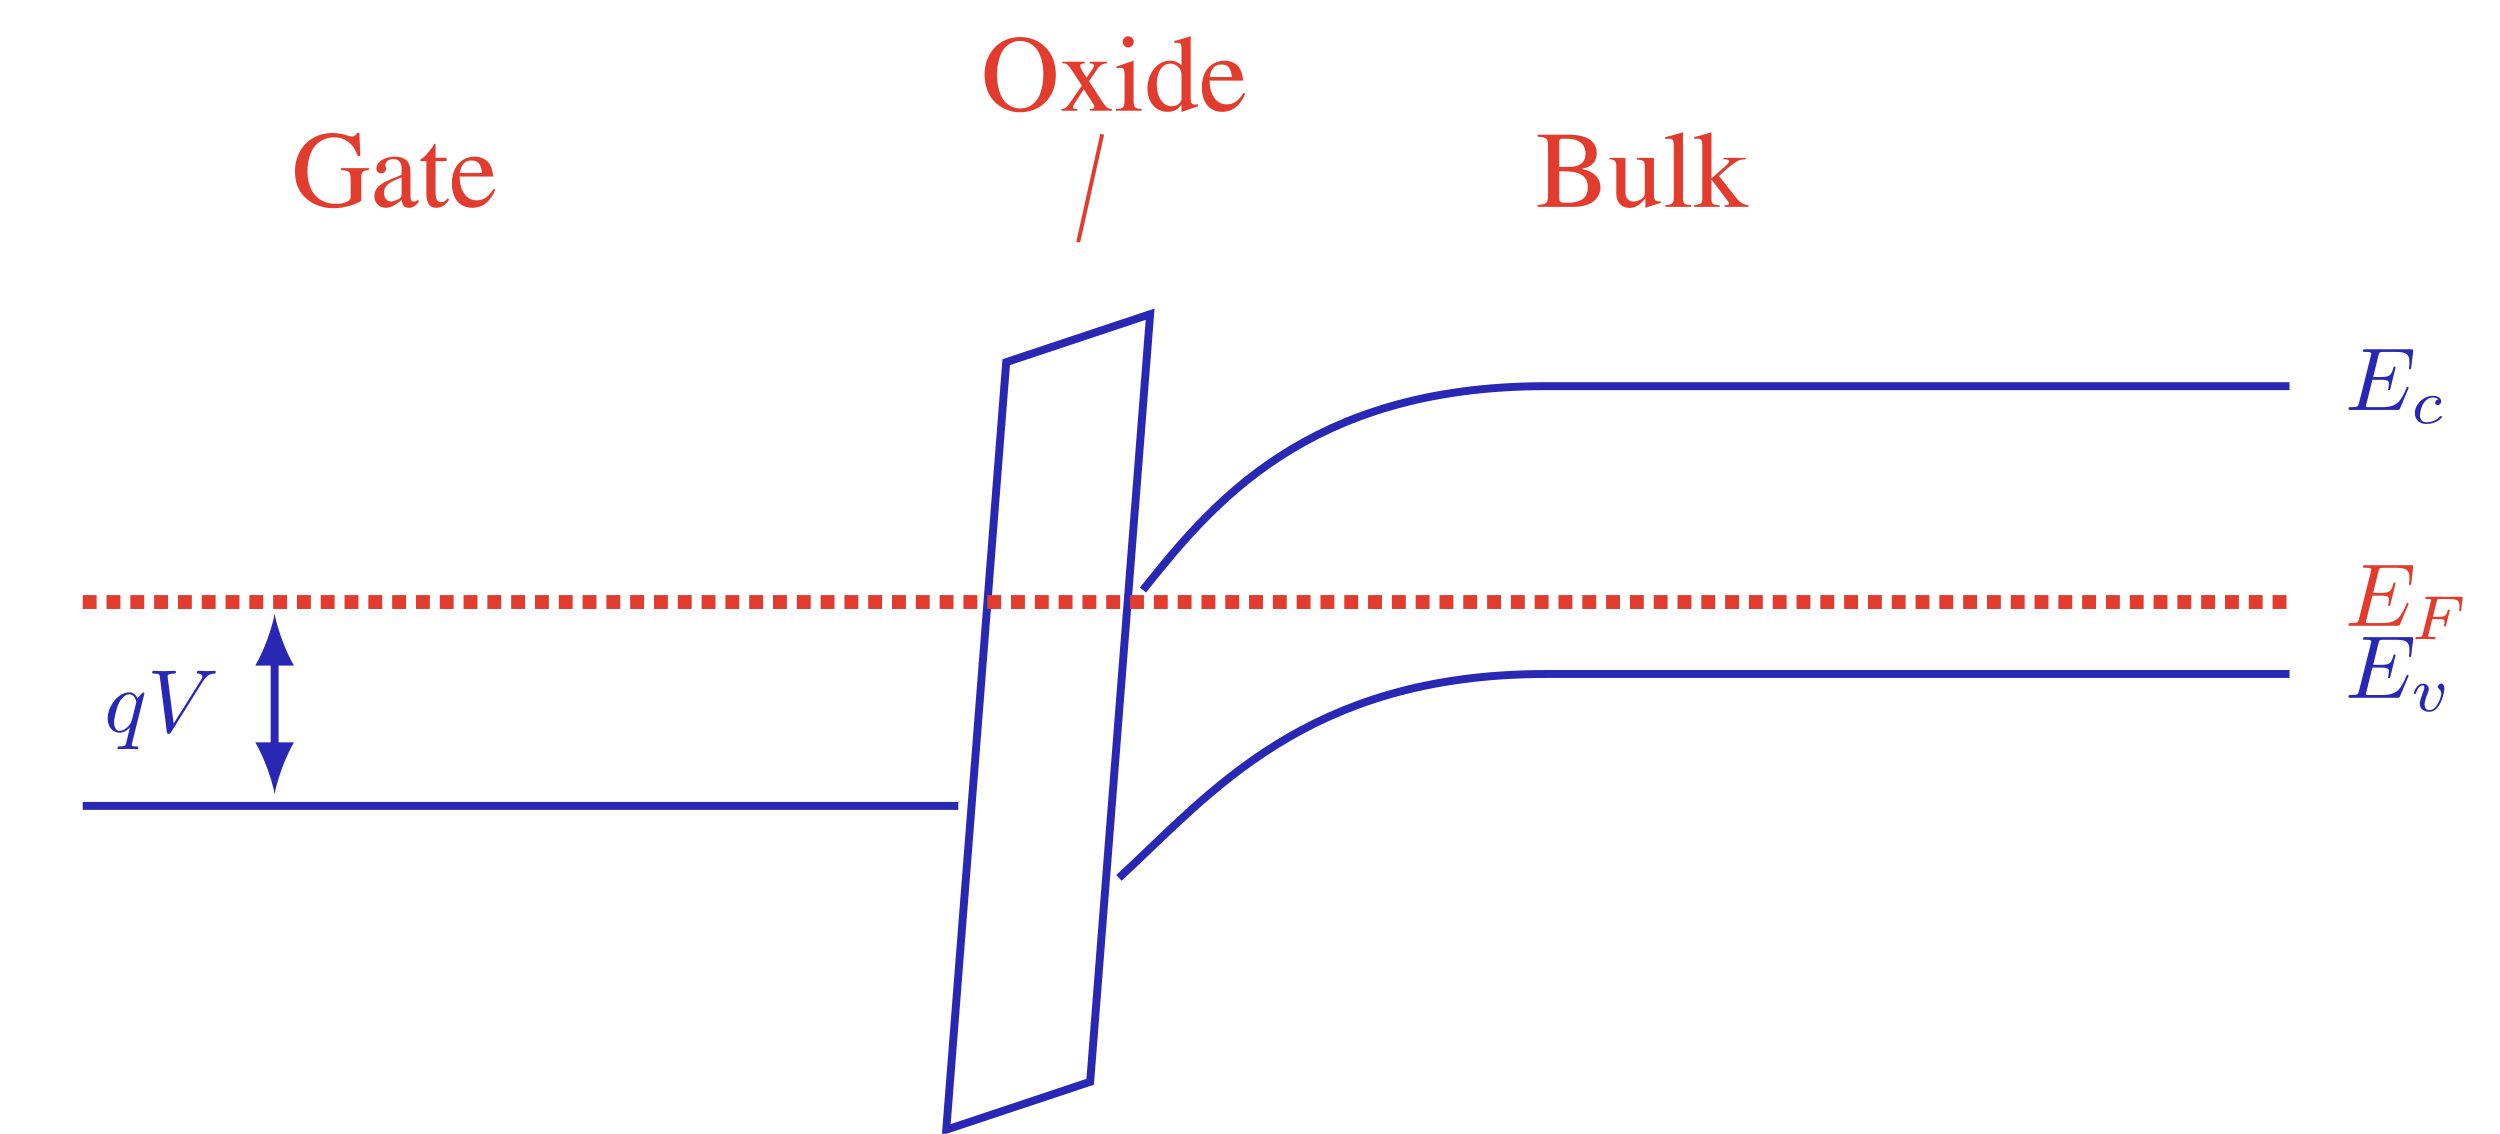
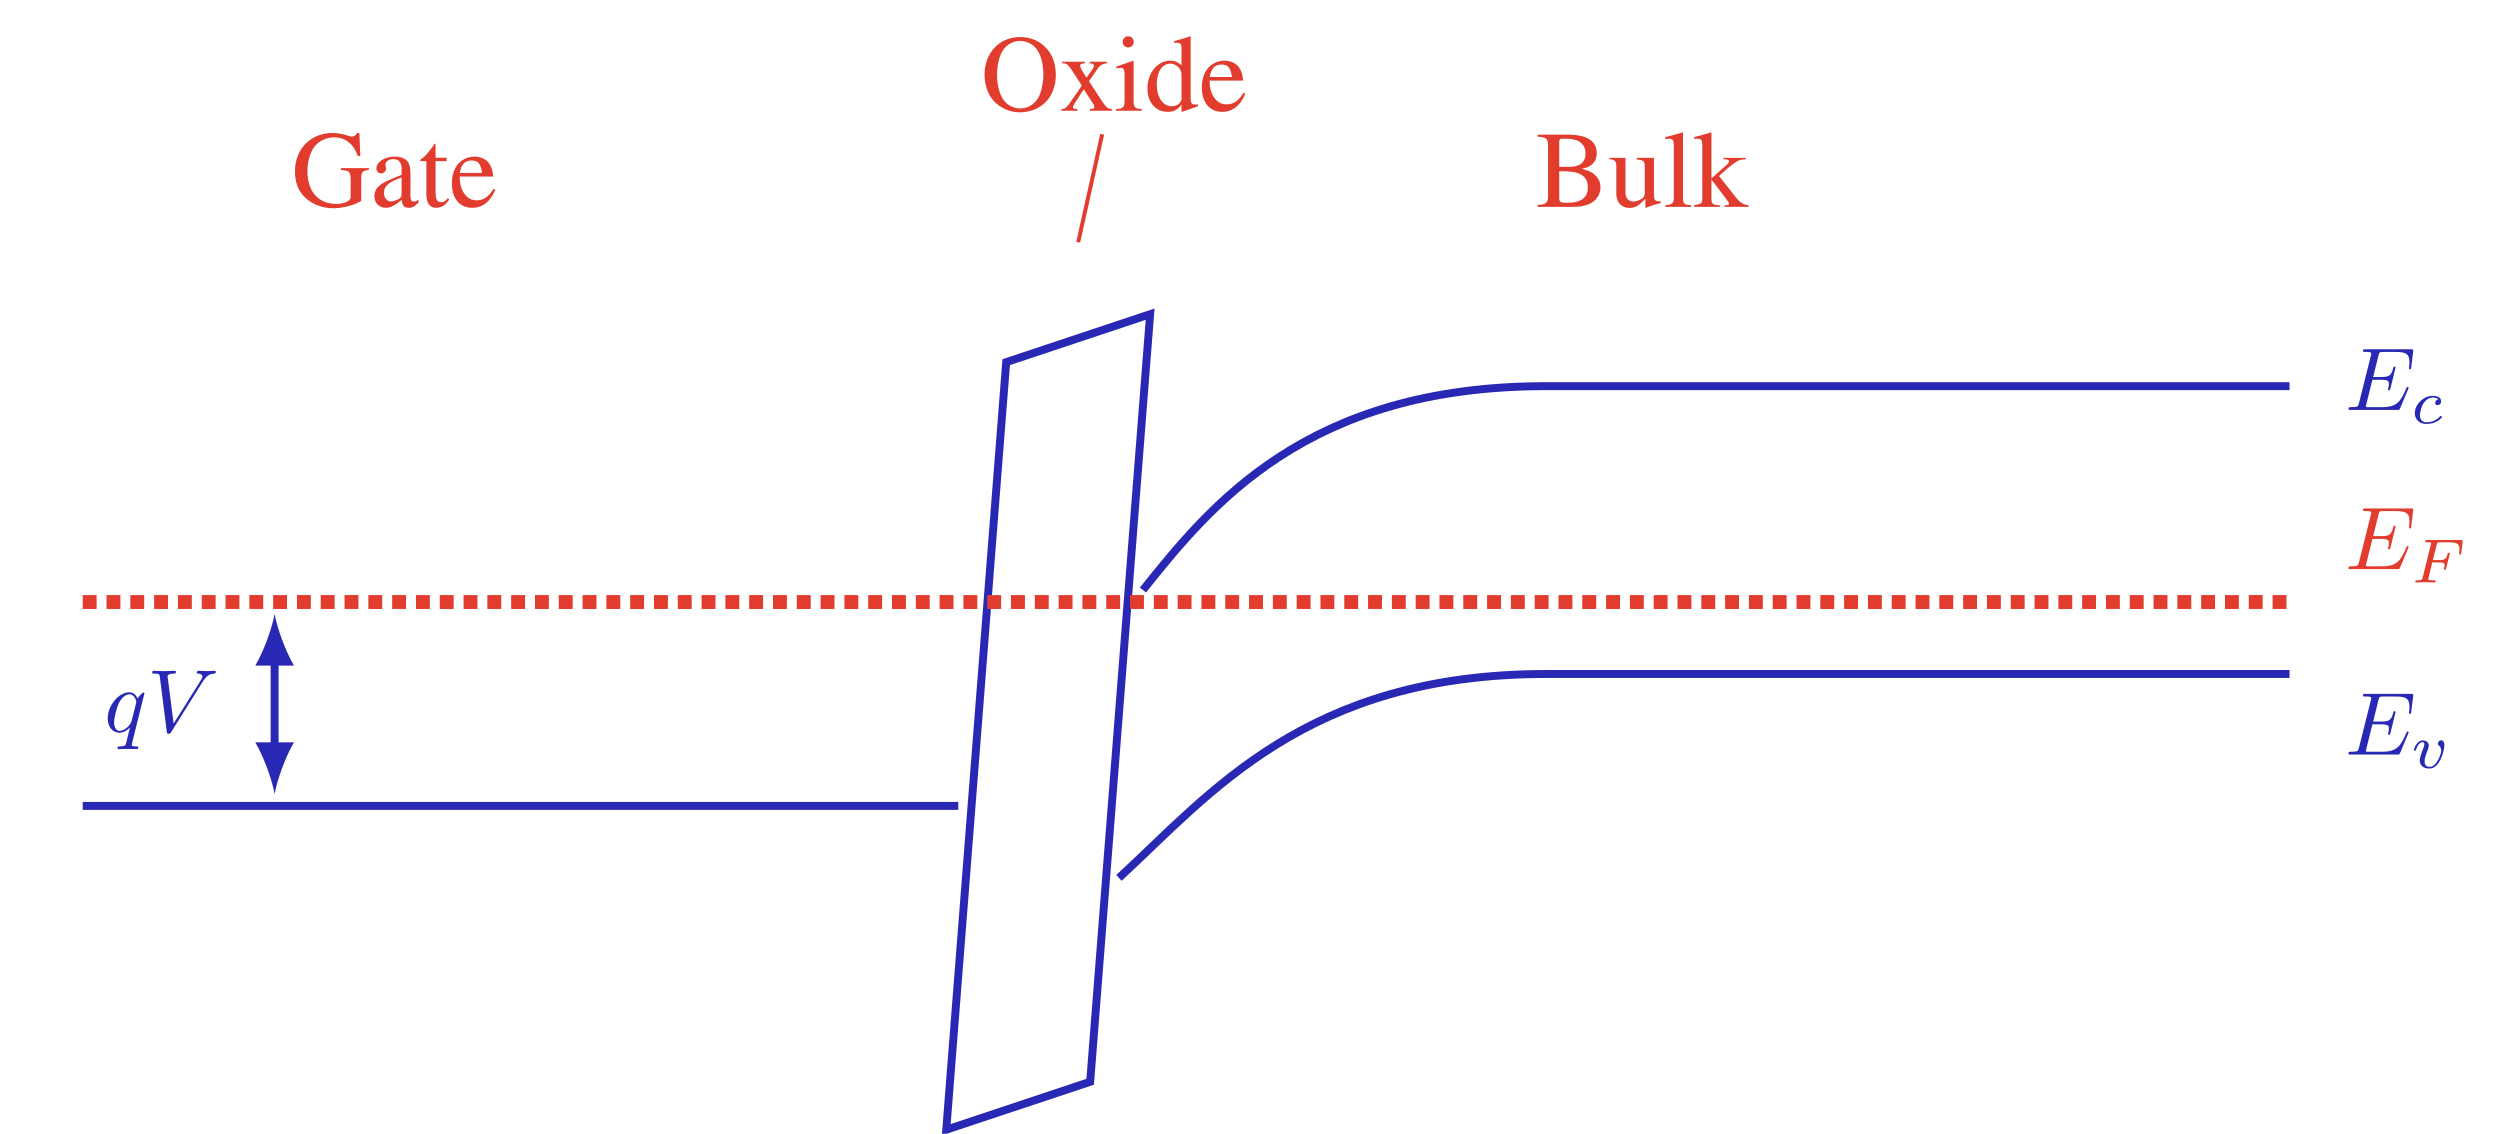
<svg xmlns="http://www.w3.org/2000/svg" xmlns:xlink="http://www.w3.org/1999/xlink" width="251.125pt" height="113.881pt" viewBox="0 0 251.125 113.881">
  <defs>
    <g>
      <g id="glyph-0-0">
        <path d="M 6.344 -2.094 C 6.375 -2.141 6.391 -2.203 6.391 -2.219 C 6.391 -2.219 6.391 -2.312 6.281 -2.312 C 6.203 -2.312 6.188 -2.266 6.172 -2.203 C 5.594 -0.875 5.25 -0.281 3.719 -0.281 L 2.406 -0.281 C 2.281 -0.281 2.266 -0.281 2.219 -0.281 C 2.125 -0.297 2.094 -0.312 2.094 -0.375 C 2.094 -0.406 2.094 -0.422 2.141 -0.578 L 2.75 -3.031 L 3.641 -3.031 C 4.406 -3.031 4.406 -2.844 4.406 -2.625 C 4.406 -2.562 4.406 -2.453 4.344 -2.172 C 4.328 -2.141 4.312 -2.109 4.312 -2.078 C 4.312 -2.031 4.344 -1.984 4.438 -1.984 C 4.5 -1.984 4.531 -2.031 4.562 -2.156 L 5.078 -4.266 C 5.078 -4.312 5.031 -4.359 4.969 -4.359 C 4.891 -4.359 4.875 -4.312 4.844 -4.203 C 4.656 -3.516 4.5 -3.312 3.672 -3.312 L 2.828 -3.312 L 3.359 -5.469 C 3.438 -5.781 3.453 -5.828 3.844 -5.828 L 5.109 -5.828 C 6.203 -5.828 6.469 -5.562 6.469 -4.828 C 6.469 -4.609 6.469 -4.594 6.438 -4.344 C 6.438 -4.297 6.438 -4.234 6.438 -4.188 C 6.438 -4.141 6.453 -4.078 6.531 -4.078 C 6.641 -4.078 6.641 -4.141 6.656 -4.312 L 6.844 -5.859 C 6.875 -6.094 6.828 -6.094 6.594 -6.094 L 2.078 -6.094 C 1.891 -6.094 1.797 -6.094 1.797 -5.922 C 1.797 -5.828 1.891 -5.828 2.047 -5.828 C 2.391 -5.828 2.641 -5.828 2.641 -5.656 C 2.641 -5.625 2.641 -5.609 2.594 -5.438 L 1.406 -0.703 C 1.312 -0.344 1.297 -0.281 0.594 -0.281 C 0.438 -0.281 0.344 -0.281 0.344 -0.109 C 0.344 0 0.422 0 0.594 0 L 5.25 0 C 5.453 0 5.469 -0.016 5.531 -0.156 Z M 6.344 -2.094 " />
      </g>
      <g id="glyph-0-1">
        <path d="M 4.047 -3.859 C 4.047 -3.906 4.031 -3.953 3.969 -3.953 C 3.859 -3.953 3.5 -3.594 3.359 -3.344 C 3.156 -3.828 2.812 -3.969 2.516 -3.969 C 1.469 -3.969 0.359 -2.641 0.359 -1.344 C 0.359 -0.453 0.891 0.094 1.547 0.094 C 1.922 0.094 2.281 -0.109 2.594 -0.438 C 2.516 -0.125 2.219 1.078 2.203 1.172 C 2.125 1.422 2.047 1.453 1.547 1.469 C 1.438 1.469 1.344 1.469 1.344 1.641 C 1.344 1.656 1.344 1.734 1.469 1.734 C 1.75 1.734 2.062 1.719 2.359 1.719 C 2.656 1.719 2.984 1.734 3.281 1.734 C 3.328 1.734 3.438 1.734 3.438 1.562 C 3.438 1.469 3.359 1.469 3.203 1.469 C 2.781 1.469 2.781 1.406 2.781 1.312 C 2.781 1.25 2.797 1.203 2.812 1.125 Z M 1.562 -0.094 C 1.031 -0.094 1 -0.797 1 -0.938 C 1 -1.375 1.25 -2.344 1.406 -2.719 C 1.688 -3.391 2.156 -3.766 2.516 -3.766 C 3.109 -3.766 3.234 -3.047 3.234 -2.984 C 3.234 -2.922 2.734 -0.953 2.703 -0.922 C 2.578 -0.672 2.078 -0.094 1.562 -0.094 Z M 1.562 -0.094 " />
      </g>
      <g id="glyph-0-2">
        <path d="M 5.625 -5.109 C 6.078 -5.797 6.453 -5.828 6.781 -5.844 C 6.891 -5.859 6.891 -6.016 6.891 -6.016 C 6.891 -6.094 6.859 -6.125 6.781 -6.125 C 6.547 -6.125 6.281 -6.094 6.047 -6.094 C 5.75 -6.094 5.438 -6.125 5.156 -6.125 C 5.109 -6.125 4.984 -6.125 4.984 -5.953 C 4.984 -5.859 5.062 -5.844 5.125 -5.844 C 5.375 -5.828 5.547 -5.734 5.547 -5.547 C 5.547 -5.422 5.406 -5.219 5.406 -5.203 L 2.656 -0.828 L 2.047 -5.578 C 2.047 -5.734 2.25 -5.844 2.656 -5.844 C 2.797 -5.844 2.891 -5.844 2.891 -6.031 C 2.891 -6.109 2.812 -6.125 2.766 -6.125 C 2.406 -6.125 2.016 -6.094 1.656 -6.094 C 1.484 -6.094 1.312 -6.109 1.156 -6.109 C 1 -6.109 0.828 -6.125 0.672 -6.125 C 0.609 -6.125 0.5 -6.125 0.5 -5.953 C 0.5 -5.844 0.578 -5.844 0.719 -5.844 C 1.234 -5.844 1.234 -5.766 1.266 -5.547 L 1.969 -0.016 C 2 0.172 2.031 0.203 2.156 0.203 C 2.297 0.203 2.328 0.156 2.406 0.031 Z M 5.625 -5.109 " />
      </g>
      <g id="glyph-1-0">
        <path d="M 2.141 -2.016 L 2.812 -2.016 C 3.297 -2.016 3.375 -1.953 3.375 -1.734 C 3.375 -1.641 3.375 -1.641 3.328 -1.453 C 3.328 -1.422 3.312 -1.406 3.312 -1.375 C 3.312 -1.312 3.359 -1.281 3.422 -1.281 C 3.5 -1.281 3.516 -1.312 3.547 -1.438 L 3.875 -2.766 C 3.891 -2.781 3.906 -2.875 3.906 -2.891 C 3.906 -2.953 3.859 -2.984 3.797 -2.984 C 3.719 -2.984 3.703 -2.953 3.672 -2.828 C 3.547 -2.344 3.359 -2.25 2.828 -2.25 L 2.203 -2.25 L 2.594 -3.828 C 2.656 -4.016 2.656 -4.031 2.922 -4.031 L 3.875 -4.031 C 4.719 -4.031 4.875 -3.844 4.875 -3.312 C 4.875 -3.109 4.844 -2.984 4.844 -2.922 C 4.844 -2.875 4.875 -2.812 4.953 -2.812 C 5.047 -2.812 5.062 -2.875 5.062 -2.984 L 5.188 -4.078 C 5.203 -4.266 5.156 -4.266 5 -4.266 L 1.641 -4.266 C 1.531 -4.266 1.438 -4.266 1.438 -4.125 C 1.438 -4.031 1.516 -4.031 1.641 -4.031 C 1.656 -4.031 1.766 -4.031 1.891 -4.031 C 2.016 -4.016 2.031 -4 2.031 -3.938 C 2.031 -3.891 2.016 -3.828 2 -3.797 L 1.188 -0.516 C 1.125 -0.266 1.109 -0.219 0.625 -0.219 C 0.516 -0.219 0.438 -0.219 0.438 -0.094 C 0.438 -0.031 0.484 0 0.531 0 C 0.719 0 1.188 -0.031 1.359 -0.031 L 1.844 -0.016 C 2.016 -0.016 2.188 0 2.344 0 C 2.391 0 2.484 0 2.484 -0.141 C 2.484 -0.219 2.406 -0.219 2.266 -0.219 C 2.25 -0.219 2.094 -0.219 1.938 -0.234 C 1.797 -0.25 1.734 -0.25 1.734 -0.344 C 1.734 -0.375 1.734 -0.391 1.766 -0.453 Z M 2.141 -2.016 " />
      </g>
      <g id="glyph-1-1">
        <path d="M 2.75 -2.406 C 2.531 -2.375 2.438 -2.188 2.438 -2.047 C 2.438 -1.891 2.562 -1.828 2.672 -1.828 C 2.812 -1.828 3.031 -1.922 3.031 -2.219 C 3.031 -2.656 2.547 -2.766 2.203 -2.766 C 1.266 -2.766 0.391 -1.906 0.391 -1.031 C 0.391 -0.484 0.766 0.062 1.547 0.062 C 2.609 0.062 3.109 -0.562 3.109 -0.641 C 3.109 -0.688 3.047 -0.75 3 -0.75 C 2.969 -0.75 2.953 -0.734 2.906 -0.688 C 2.406 -0.109 1.672 -0.109 1.562 -0.109 C 1.109 -0.109 0.906 -0.422 0.906 -0.812 C 0.906 -1 1 -1.672 1.328 -2.109 C 1.562 -2.422 1.891 -2.594 2.203 -2.594 C 2.297 -2.594 2.594 -2.578 2.75 -2.406 Z M 2.75 -2.406 " />
      </g>
      <g id="glyph-1-2">
        <path d="M 3.359 -2.281 C 3.359 -2.766 3.062 -2.781 3.047 -2.781 C 2.875 -2.781 2.703 -2.609 2.703 -2.438 C 2.703 -2.344 2.766 -2.281 2.812 -2.25 C 2.922 -2.156 3.047 -2 3.047 -1.75 C 3.047 -1.469 2.625 -0.109 1.875 -0.109 C 1.375 -0.109 1.375 -0.562 1.375 -0.672 C 1.375 -0.969 1.484 -1.312 1.719 -1.891 C 1.766 -2.031 1.797 -2.125 1.797 -2.234 C 1.797 -2.562 1.531 -2.766 1.203 -2.766 C 0.578 -2.766 0.297 -1.906 0.297 -1.812 C 0.297 -1.734 0.391 -1.734 0.406 -1.734 C 0.484 -1.734 0.5 -1.766 0.516 -1.828 C 0.672 -2.344 0.938 -2.594 1.188 -2.594 C 1.297 -2.594 1.344 -2.531 1.344 -2.375 C 1.344 -2.234 1.297 -2.094 1.234 -1.953 C 0.969 -1.25 0.891 -0.984 0.891 -0.766 C 0.891 -0.141 1.375 0.062 1.859 0.062 C 2.922 0.062 3.359 -1.766 3.359 -2.281 Z M 3.359 -2.281 " />
      </g>
      <g id="glyph-2-0">
        <path d="M 7.766 -3.875 L 4.969 -3.875 L 4.969 -3.688 C 5.438 -3.641 5.578 -3.609 5.703 -3.531 C 5.875 -3.422 5.938 -3.172 5.938 -2.703 L 5.938 -0.938 C 5.938 -0.578 5.266 -0.281 4.484 -0.281 C 2.688 -0.281 1.594 -1.531 1.594 -3.578 C 1.594 -4.594 1.906 -5.594 2.391 -6.141 C 2.875 -6.672 3.547 -6.969 4.297 -6.969 C 4.906 -6.969 5.438 -6.766 5.875 -6.359 C 6.203 -6.062 6.375 -5.766 6.656 -5.094 L 6.906 -5.094 L 6.812 -7.406 L 6.578 -7.406 C 6.5 -7.203 6.312 -7.047 6.078 -7.047 C 5.969 -7.047 5.797 -7.078 5.594 -7.156 C 5.109 -7.312 4.594 -7.406 4.109 -7.406 C 1.922 -7.406 0.344 -5.797 0.344 -3.562 C 0.344 -2.484 0.641 -1.672 1.266 -1.016 C 2 -0.266 3.047 0.156 4.25 0.156 C 5.188 0.156 6.562 -0.234 7 -0.609 L 7 -2.844 C 7 -3.484 7.125 -3.625 7.766 -3.688 Z M 7.766 -3.875 " />
      </g>
      <g id="glyph-2-1">
        <path d="M 4.844 -0.719 C 4.656 -0.562 4.531 -0.516 4.359 -0.516 C 4.109 -0.516 4.031 -0.672 4.031 -1.156 L 4.031 -3.281 C 4.031 -3.859 3.969 -4.172 3.812 -4.438 C 3.578 -4.828 3.094 -5.031 2.453 -5.031 C 1.422 -5.031 0.609 -4.5 0.609 -3.812 C 0.609 -3.562 0.828 -3.344 1.078 -3.344 C 1.344 -3.344 1.578 -3.562 1.578 -3.797 C 1.578 -3.844 1.562 -3.906 1.562 -3.969 C 1.531 -4.078 1.516 -4.156 1.516 -4.234 C 1.516 -4.531 1.875 -4.781 2.312 -4.781 C 2.844 -4.781 3.141 -4.453 3.141 -3.859 L 3.141 -3.203 C 1.453 -2.516 1.266 -2.438 0.797 -2.016 C 0.562 -1.797 0.406 -1.422 0.406 -1.062 C 0.406 -0.375 0.891 0.109 1.562 0.109 C 2.031 0.109 2.484 -0.125 3.156 -0.688 C 3.203 -0.125 3.406 0.109 3.859 0.109 C 4.234 0.109 4.453 -0.016 4.844 -0.438 Z M 3.141 -1.344 C 3.141 -1 3.094 -0.906 2.859 -0.781 C 2.594 -0.625 2.297 -0.531 2.062 -0.531 C 1.672 -0.531 1.375 -0.891 1.375 -1.375 L 1.375 -1.406 C 1.375 -2.062 1.812 -2.453 3.141 -2.938 Z M 3.141 -1.344 " />
      </g>
      <g id="glyph-2-2">
        <path d="M 2.797 -4.922 L 1.688 -4.922 L 1.688 -6.203 C 1.688 -6.312 1.672 -6.344 1.609 -6.344 C 1.531 -6.25 1.469 -6.141 1.391 -6.031 C 0.969 -5.438 0.5 -4.906 0.328 -4.859 C 0.203 -4.781 0.141 -4.703 0.141 -4.656 C 0.141 -4.625 0.156 -4.594 0.188 -4.578 L 0.766 -4.578 L 0.766 -1.281 C 0.766 -0.359 1.094 0.109 1.734 0.109 C 2.281 0.109 2.688 -0.156 3.062 -0.719 L 2.906 -0.844 C 2.688 -0.562 2.5 -0.453 2.25 -0.453 C 1.844 -0.453 1.688 -0.75 1.688 -1.453 L 1.688 -4.578 L 2.797 -4.578 Z M 2.797 -4.922 " />
      </g>
      <g id="glyph-2-3">
        <path d="M 4.469 -1.797 C 3.938 -0.969 3.469 -0.641 2.766 -0.641 C 2.141 -0.641 1.672 -0.969 1.359 -1.594 C 1.156 -2 1.078 -2.359 1.062 -3.031 L 4.438 -3.031 C 4.344 -3.75 4.234 -4.062 3.969 -4.422 C 3.641 -4.812 3.125 -5.031 2.562 -5.031 C 2.016 -5.031 1.5 -4.844 1.078 -4.469 C 0.562 -4.016 0.281 -3.234 0.281 -2.344 C 0.281 -0.828 1.062 0.109 2.328 0.109 C 3.359 0.109 4.188 -0.531 4.641 -1.719 Z M 1.078 -3.391 C 1.203 -4.234 1.578 -4.641 2.25 -4.641 C 2.906 -4.641 3.172 -4.344 3.312 -3.391 Z M 1.078 -3.391 " />
      </g>
      <g id="glyph-2-4">
        <path d="M 3.953 -7.406 C 1.859 -7.406 0.375 -5.828 0.375 -3.625 C 0.375 -2.594 0.719 -1.594 1.312 -0.969 C 1.953 -0.281 2.922 0.156 3.891 0.156 C 6.047 0.156 7.531 -1.375 7.531 -3.578 C 7.531 -4.672 7.219 -5.594 6.609 -6.25 C 5.922 -7.016 5 -7.406 3.953 -7.406 Z M 3.953 -7.016 C 4.453 -7.016 4.969 -6.812 5.359 -6.469 C 5.953 -5.922 6.281 -4.891 6.281 -3.594 C 6.281 -2.953 6.141 -2.188 5.922 -1.625 C 5.828 -1.344 5.641 -1.078 5.391 -0.828 C 5 -0.438 4.516 -0.234 3.938 -0.234 C 3.422 -0.234 2.938 -0.438 2.547 -0.781 C 1.984 -1.281 1.625 -2.391 1.625 -3.609 C 1.625 -4.719 1.922 -5.781 2.391 -6.297 C 2.812 -6.766 3.359 -7.016 3.953 -7.016 Z M 3.953 -7.016 " />
      </g>
      <g id="glyph-2-5">
        <path d="M 3.047 0 L 5.25 0 L 5.25 -0.172 C 4.906 -0.172 4.688 -0.344 4.344 -0.828 L 2.953 -2.969 L 3.859 -4.281 C 4.062 -4.578 4.391 -4.75 4.75 -4.766 L 4.75 -4.922 L 3.016 -4.922 L 3.016 -4.766 C 3.344 -4.75 3.453 -4.672 3.453 -4.531 C 3.453 -4.391 3.312 -4.156 3.047 -3.812 C 2.984 -3.75 2.859 -3.547 2.719 -3.328 L 2.562 -3.547 C 2.25 -4.016 2.062 -4.375 2.062 -4.531 C 2.062 -4.672 2.203 -4.75 2.531 -4.766 L 2.531 -4.922 L 0.266 -4.922 L 0.266 -4.766 L 0.359 -4.766 C 0.688 -4.766 0.859 -4.625 1.203 -4.109 L 2.234 -2.531 L 0.984 -0.719 C 0.656 -0.281 0.547 -0.203 0.188 -0.172 L 0.188 0 L 1.781 0 L 1.781 -0.172 C 1.469 -0.172 1.344 -0.219 1.344 -0.359 C 1.344 -0.422 1.406 -0.594 1.562 -0.812 L 2.422 -2.156 L 3.422 -0.625 C 3.469 -0.562 3.484 -0.5 3.484 -0.422 C 3.484 -0.234 3.406 -0.188 3.047 -0.172 Z M 3.047 0 " />
      </g>
      <g id="glyph-2-6">
        <path d="M 1.922 -5.031 L 0.219 -4.438 L 0.219 -4.266 L 0.312 -4.281 C 0.438 -4.297 0.578 -4.312 0.672 -4.312 C 0.938 -4.312 1.047 -4.141 1.047 -3.656 L 1.047 -1.125 C 1.047 -0.328 0.938 -0.203 0.172 -0.172 L 0.172 0 L 2.766 0 L 2.766 -0.172 C 2.047 -0.219 1.953 -0.328 1.953 -1.125 L 1.953 -5 Z M 1.406 -7.484 C 1.109 -7.484 0.859 -7.234 0.859 -6.922 C 0.859 -6.609 1.094 -6.359 1.406 -6.359 C 1.719 -6.359 1.969 -6.609 1.969 -6.922 C 1.969 -7.234 1.719 -7.484 1.406 -7.484 Z M 1.406 -7.484 " />
      </g>
      <g id="glyph-2-7">
        <path d="M 3.766 0.109 L 5.375 -0.453 L 5.375 -0.641 C 5.188 -0.625 5.156 -0.625 5.125 -0.625 C 4.734 -0.625 4.641 -0.75 4.641 -1.25 L 4.641 -7.453 L 4.594 -7.484 C 4.062 -7.297 3.688 -7.188 2.984 -7 L 2.984 -6.828 C 3.062 -6.828 3.125 -6.828 3.219 -6.828 C 3.625 -6.828 3.719 -6.719 3.719 -6.281 L 3.719 -4.562 C 3.312 -4.922 3.016 -5.031 2.578 -5.031 C 1.312 -5.031 0.297 -3.797 0.297 -2.25 C 0.297 -0.844 1.125 0.109 2.328 0.109 C 2.938 0.109 3.359 -0.109 3.719 -0.625 L 3.719 0.078 Z M 3.719 -1.125 C 3.719 -1.047 3.641 -0.906 3.531 -0.781 C 3.344 -0.562 3.062 -0.453 2.75 -0.453 C 1.844 -0.453 1.234 -1.344 1.234 -2.688 C 1.234 -3.922 1.781 -4.734 2.609 -4.734 C 3.188 -4.734 3.719 -4.219 3.719 -3.641 Z M 3.719 -1.125 " />
      </g>
      <g id="glyph-2-8">
        <path d="M 0.188 -7.25 L 0.188 -7.047 C 1.109 -6.984 1.234 -6.875 1.234 -6.062 L 1.234 -1.188 C 1.234 -0.391 1.094 -0.234 0.188 -0.203 L 0.188 0 L 3.844 0 C 4.703 0 5.484 -0.234 5.875 -0.609 C 6.281 -0.953 6.5 -1.453 6.5 -1.969 C 6.5 -2.453 6.297 -2.891 5.953 -3.203 C 5.625 -3.5 5.328 -3.641 4.625 -3.812 C 5.188 -3.953 5.422 -4.062 5.688 -4.297 C 5.953 -4.531 6.125 -4.938 6.125 -5.391 C 6.125 -6.609 5.141 -7.25 3.25 -7.25 Z M 2.359 -3.578 C 3.422 -3.578 3.922 -3.516 4.312 -3.359 C 4.938 -3.094 5.234 -2.656 5.234 -1.953 C 5.234 -1.375 5 -0.938 4.562 -0.688 C 4.219 -0.5 3.766 -0.406 3.047 -0.406 C 2.516 -0.406 2.359 -0.5 2.359 -0.859 Z M 2.359 -4.016 L 2.359 -6.516 C 2.359 -6.75 2.438 -6.844 2.594 -6.844 L 3.078 -6.844 C 4.344 -6.844 5 -6.312 5 -5.344 C 5 -4.484 4.422 -4.016 3.391 -4.016 Z M 2.359 -4.016 " />
      </g>
      <g id="glyph-2-9">
        <path d="M 5.25 -0.547 L 5.188 -0.547 C 4.688 -0.547 4.562 -0.672 4.562 -1.172 L 4.562 -4.922 L 2.844 -4.922 L 2.844 -4.75 C 3.516 -4.703 3.641 -4.594 3.641 -4.047 L 3.641 -1.484 C 3.641 -1.172 3.594 -1.016 3.438 -0.891 C 3.141 -0.656 2.797 -0.531 2.469 -0.531 C 2.047 -0.531 1.703 -0.891 1.703 -1.359 L 1.703 -4.922 L 0.094 -4.922 L 0.094 -4.781 C 0.625 -4.75 0.781 -4.578 0.781 -4.078 L 0.781 -1.312 C 0.781 -0.453 1.297 0.109 2.109 0.109 C 2.516 0.109 2.938 -0.062 3.234 -0.359 L 3.703 -0.828 L 3.703 0.078 L 3.75 0.094 C 4.297 -0.125 4.688 -0.234 5.25 -0.391 Z M 5.25 -0.547 " />
      </g>
      <g id="glyph-2-10">
        <path d="M 0.203 -6.828 L 0.281 -6.828 C 0.391 -6.828 0.531 -6.844 0.609 -6.844 C 0.969 -6.844 1.078 -6.688 1.078 -6.172 L 1.078 -0.953 C 1.078 -0.359 0.922 -0.219 0.234 -0.172 L 0.234 0 L 2.812 0 L 2.812 -0.172 C 2.125 -0.203 2 -0.312 2 -0.922 L 2 -7.453 L 1.953 -7.484 C 1.375 -7.297 0.969 -7.188 0.203 -7 Z M 0.203 -6.828 " />
      </g>
      <g id="glyph-2-11">
        <path d="M 0.078 -6.828 C 0.219 -6.828 0.312 -6.844 0.422 -6.844 C 0.781 -6.844 0.891 -6.703 0.891 -6.172 L 0.891 -0.891 C 0.891 -0.328 0.859 -0.297 0.078 -0.172 L 0.078 0 L 2.641 0 L 2.641 -0.172 L 2.422 -0.172 C 1.984 -0.203 1.812 -0.344 1.812 -0.734 L 1.812 -2.75 L 3.359 -0.703 L 3.391 -0.656 C 3.406 -0.625 3.422 -0.594 3.469 -0.562 C 3.547 -0.453 3.578 -0.391 3.578 -0.328 C 3.578 -0.234 3.484 -0.172 3.359 -0.172 L 3.141 -0.172 L 3.141 0 L 5.531 0 L 5.531 -0.172 C 5.047 -0.203 4.703 -0.406 4.25 -0.969 L 2.578 -3.094 L 2.891 -3.391 C 3.672 -4.109 4.344 -4.609 4.672 -4.703 C 4.828 -4.75 4.984 -4.766 5.172 -4.766 L 5.25 -4.766 L 5.25 -4.922 L 3.016 -4.922 L 3.016 -4.781 C 3.453 -4.766 3.578 -4.719 3.578 -4.562 C 3.578 -4.484 3.469 -4.328 3.312 -4.188 L 1.812 -2.859 L 1.812 -7.453 L 1.781 -7.484 C 1.359 -7.344 1.047 -7.266 0.406 -7.094 L 0.078 -7 Z M 0.078 -6.828 " />
      </g>
    </g>
    <clipPath id="clip-0">
      <path clip-rule="nonzero" d="M 83 20 L 127 20 L 127 113.883 L 83 113.883 Z M 83 20 " />
    </clipPath>
  </defs>
  <g clip-path="url(#clip-0)">
    <path fill="none" stroke-width="0.797" stroke-linecap="butt" stroke-linejoin="miter" stroke="rgb(15.685%, 15.685%, 70.589%)" stroke-opacity="1" stroke-miterlimit="10" d="M 93.97 -16.864 L 99.993 60.237 L 114.45 65.057 L 108.427 -12.048 Z M 93.97 -16.864 " transform="matrix(1, 0, 0, -1, 1.081, 96.616)" />
  </g>
  <path fill="none" stroke-width="0.797" stroke-linecap="butt" stroke-linejoin="miter" stroke="rgb(15.685%, 15.685%, 70.589%)" stroke-opacity="1" stroke-miterlimit="10" d="M 7.228 15.663 L 95.177 15.663 " transform="matrix(1, 0, 0, -1, 1.081, 96.616)" />
  <path fill="none" stroke-width="1.395" stroke-linecap="butt" stroke-linejoin="miter" stroke="rgb(88.234%, 23.528%, 17.647%)" stroke-opacity="1" stroke-dasharray="1.395 0.996" stroke-miterlimit="10" d="M 7.228 36.143 L 228.903 36.143 " transform="matrix(1, 0, 0, -1, 1.081, 96.616)" />
  <g fill="rgb(88.234%, 23.528%, 17.647%)" fill-opacity="1">
-     <use xlink:href="#glyph-0-0" x="235.557" y="62.865" />
+     <use xlink:href="#glyph-0-0" x="235.557" y="57.166" />
  </g>
  <g fill="rgb(88.234%, 23.528%, 17.647%)" fill-opacity="1">
-     <use xlink:href="#glyph-1-0" x="242.177" y="64.21" />
+     <use xlink:href="#glyph-1-0" x="242.177" y="58.511" />
  </g>
  <path fill="none" stroke-width="0.797" stroke-linecap="butt" stroke-linejoin="miter" stroke="rgb(15.685%, 15.685%, 70.589%)" stroke-opacity="1" stroke-miterlimit="10" d="M 26.505 21.53 L 26.505 30.276 " transform="matrix(1, 0, 0, -1, 1.081, 96.616)" />
  <path fill-rule="nonzero" fill="rgb(15.685%, 15.685%, 70.589%)" fill-opacity="1" d="M 27.586 79.75 C 27.844 78.367 28.621 76.125 29.527 74.57 L 25.645 74.57 C 26.551 76.125 27.328 78.367 27.586 79.75 " />
  <path fill-rule="nonzero" fill="rgb(15.685%, 15.685%, 70.589%)" fill-opacity="1" d="M 27.586 61.68 C 27.328 63.059 26.551 65.305 25.645 66.859 L 29.527 66.859 C 28.621 65.305 27.844 63.059 27.586 61.68 " />
  <g fill="rgb(15.685%, 15.685%, 70.589%)" fill-opacity="1">
    <use xlink:href="#glyph-0-1" x="10.46" y="73.509" />
  </g>
  <g fill="rgb(15.685%, 15.685%, 70.589%)" fill-opacity="1">
    <use xlink:href="#glyph-0-2" x="14.785" y="73.509" />
  </g>
  <path fill="none" stroke-width="0.797" stroke-linecap="butt" stroke-linejoin="miter" stroke="rgb(15.685%, 15.685%, 70.589%)" stroke-opacity="1" stroke-miterlimit="10" d="M 228.903 57.827 L 154.208 57.827 C 130.114 57.827 120.474 45.78 113.728 37.346 " transform="matrix(1, 0, 0, -1, 1.081, 96.616)" />
  <g fill="rgb(15.685%, 15.685%, 70.589%)" fill-opacity="1">
    <use xlink:href="#glyph-0-0" x="235.557" y="41.18" />
  </g>
  <g fill="rgb(15.685%, 15.685%, 70.589%)" fill-opacity="1">
    <use xlink:href="#glyph-1-1" x="242.177" y="42.526" />
  </g>
  <path fill="none" stroke-width="0.797" stroke-linecap="butt" stroke-linejoin="miter" stroke="rgb(15.685%, 15.685%, 70.589%)" stroke-opacity="1" stroke-miterlimit="10" d="M 228.903 28.913 L 154.208 28.913 C 130.114 28.913 120.474 16.866 111.317 8.432 " transform="matrix(1, 0, 0, -1, 1.081, 96.616)" />
  <g fill="rgb(15.685%, 15.685%, 70.589%)" fill-opacity="1">
-     <use xlink:href="#glyph-0-0" x="235.557" y="70.094" />
+     <use xlink:href="#glyph-0-0" x="235.557" y="75.793" />
  </g>
  <g fill="rgb(15.685%, 15.685%, 70.589%)" fill-opacity="1">
-     <use xlink:href="#glyph-1-2" x="242.177" y="71.439" />
+     <use xlink:href="#glyph-1-2" x="242.177" y="77.138" />
  </g>
  <g fill="rgb(88.234%, 23.528%, 17.647%)" fill-opacity="1">
    <use xlink:href="#glyph-2-0" x="29.287" y="20.764" />
    <use xlink:href="#glyph-2-1" x="37.199" y="20.764" />
    <use xlink:href="#glyph-2-2" x="42.065" y="20.764" />
    <use xlink:href="#glyph-2-3" x="45.112" y="20.764" />
  </g>
  <g fill="rgb(88.234%, 23.528%, 17.647%)" fill-opacity="1">
    <use xlink:href="#glyph-2-4" x="98.525" y="11.126" />
    <use xlink:href="#glyph-2-5" x="106.437" y="11.126" />
    <use xlink:href="#glyph-2-6" x="111.917" y="11.126" />
    <use xlink:href="#glyph-2-7" x="114.963" y="11.126" />
    <use xlink:href="#glyph-2-3" x="120.443" y="11.126" />
  </g>
  <path fill="none" stroke-width="0.399" stroke-linecap="butt" stroke-linejoin="miter" stroke="rgb(88.234%, 23.528%, 17.647%)" stroke-opacity="1" stroke-miterlimit="10" d="M 109.634 83.128 L 107.224 72.284 " transform="matrix(1, 0, 0, -1, 1.081, 96.616)" />
  <g fill="rgb(88.234%, 23.528%, 17.647%)" fill-opacity="1">
    <use xlink:href="#glyph-2-8" x="154.267" y="20.778" />
    <use xlink:href="#glyph-2-9" x="161.577" y="20.778" />
    <use xlink:href="#glyph-2-10" x="167.056" y="20.778" />
    <use xlink:href="#glyph-2-11" x="170.103" y="20.778" />
  </g>
</svg>
